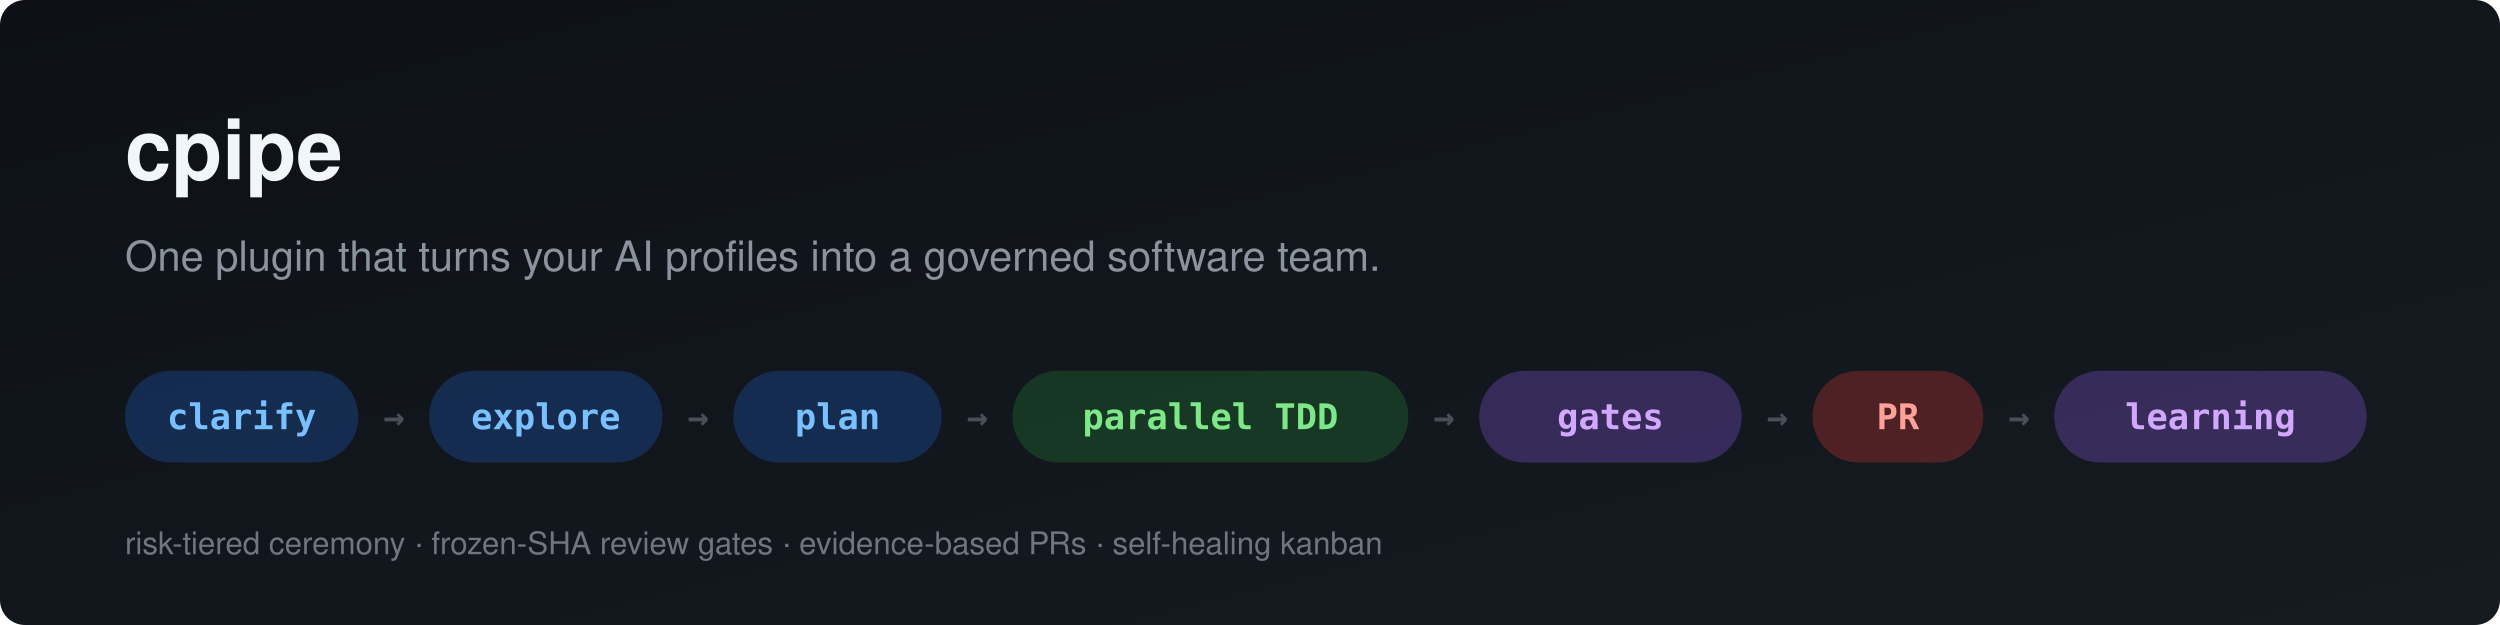
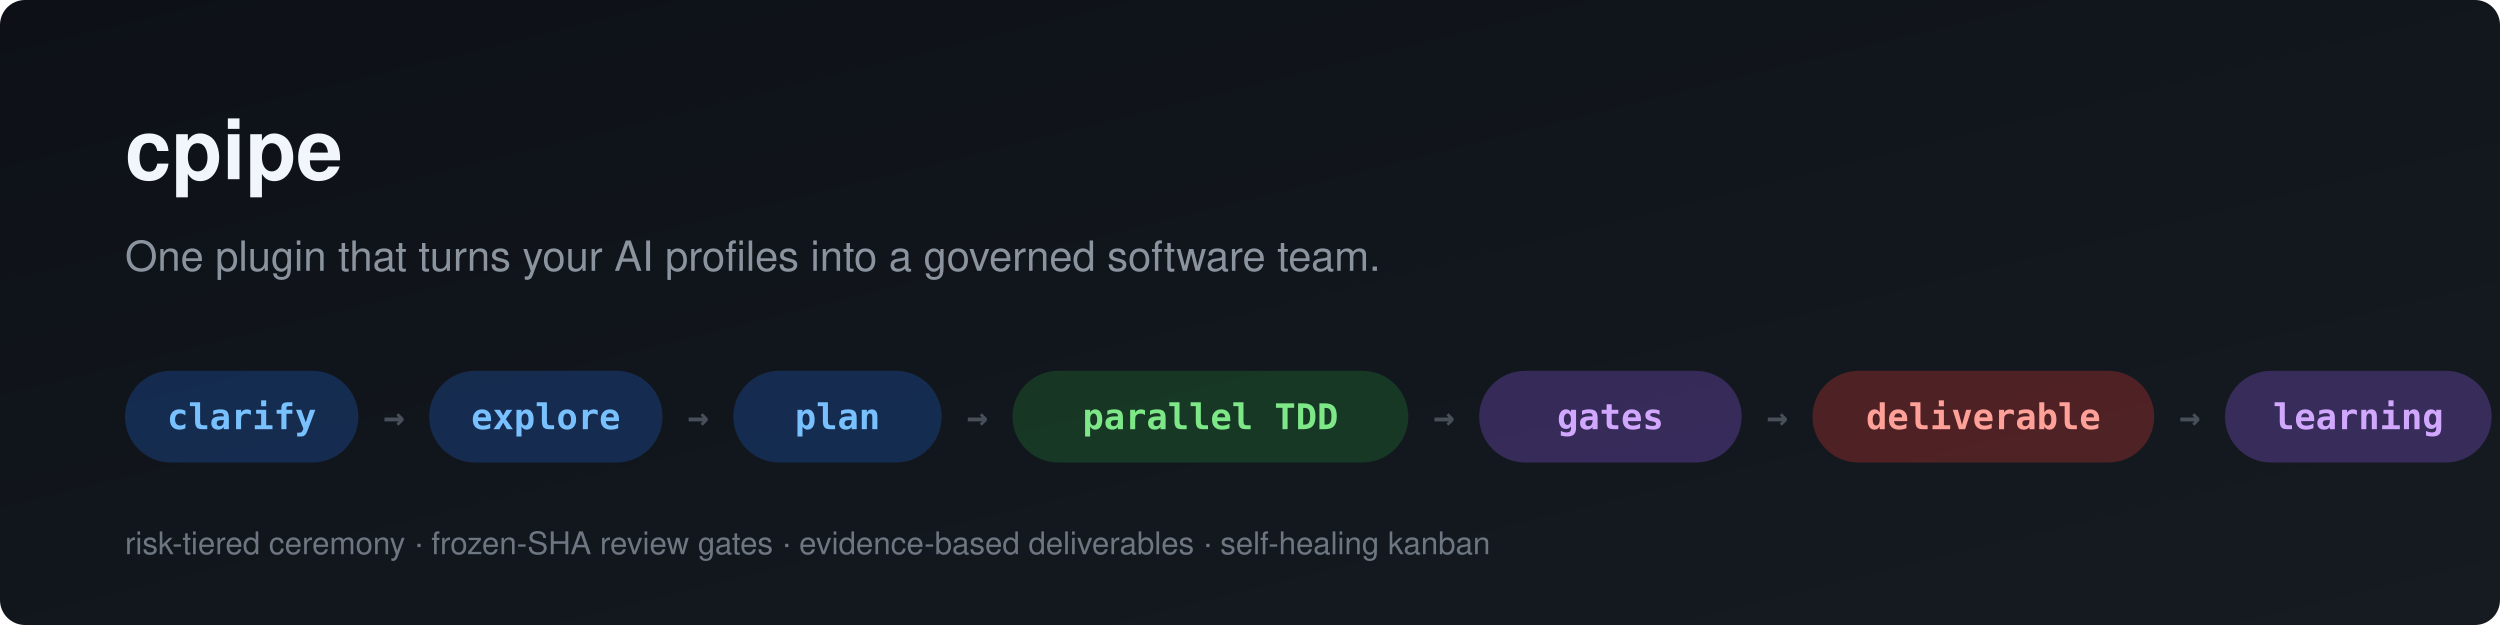
<svg xmlns="http://www.w3.org/2000/svg" width="1200" height="300" viewBox="0 0 1200 300" role="img" aria-label="cpipe">
  <defs>
    <linearGradient id="bg" x1="0" y1="0" x2="1" y2="1">
      <stop offset="0%" stop-color="#0d1117" />
      <stop offset="100%" stop-color="#161b22" />
    </linearGradient>
  </defs>
  <rect width="1200" height="300" rx="12" fill="url(#bg)" />
  <text x="60" y="86" font-family="-apple-system,Segoe UI,Helvetica,Arial,sans-serif" font-size="40" font-weight="700" fill="#f0f6fc">cpipe</text>
  <text x="60" y="130" font-family="-apple-system,Segoe UI,Helvetica,Arial,sans-serif" font-size="20" fill="#8b949e">One plugin that turns your AI profiles into a governed software team.</text>
  <g font-family="SF Mono,Menlo,Consolas,monospace" font-size="17" font-weight="600">
    <rect x="60" y="178" width="112" height="44" rx="22" fill="#1f6feb" opacity="0.25" />
    <text x="116" y="206" fill="#79c0ff" text-anchor="middle">clarify</text>
    <text x="184" y="206" fill="#484f58">→</text>
    <rect x="206" y="178" width="112" height="44" rx="22" fill="#1f6feb" opacity="0.25" />
    <text x="262" y="206" fill="#79c0ff" text-anchor="middle">explore</text>
    <text x="330" y="206" fill="#484f58">→</text>
    <rect x="352" y="178" width="100" height="44" rx="22" fill="#1f6feb" opacity="0.25" />
    <text x="402" y="206" fill="#79c0ff" text-anchor="middle">plan</text>
    <text x="464" y="206" fill="#484f58">→</text>
    <rect x="486" y="178" width="190" height="44" rx="22" fill="#238636" opacity="0.3" />
    <text x="581" y="206" fill="#7ee787" text-anchor="middle">parallel TDD</text>
    <text x="688" y="206" fill="#484f58">→</text>
    <rect x="710" y="178" width="126" height="44" rx="22" fill="#8957e5" opacity="0.3" />
    <text x="773" y="206" fill="#d2a8ff" text-anchor="middle">gates</text>
    <text x="848" y="206" fill="#484f58">→</text>
-     <rect x="870" y="178" width="82" height="44" rx="22" fill="#da3633" opacity="0.3" />
-     <text x="911" y="206" fill="#ffa198" text-anchor="middle">PR</text>
-     <text x="964" y="206" fill="#484f58">→</text>
-     <rect x="986" y="178" width="150" height="44" rx="22" fill="#8957e5" opacity="0.3" />
-     <text x="1061" y="206" fill="#d2a8ff" text-anchor="middle">learning</text>
+     <rect x="870" y="178" width="164" height="44" rx="22" fill="#da3633" opacity="0.3" />
+     <text x="952" y="206" fill="#ffa198" text-anchor="middle">deliverable</text>
+     <text x="1046" y="206" fill="#484f58">→</text>
+     <rect x="1068" y="178" width="128" height="44" rx="22" fill="#8957e5" opacity="0.3" />
+     <text x="1132" y="206" fill="#d2a8ff" text-anchor="middle">learning</text>
  </g>
-   <text x="60" y="266" font-family="-apple-system,Segoe UI,Helvetica,Arial,sans-serif" font-size="15" fill="#6e7681">risk-tiered ceremony · frozen-SHA review gates · evidence-based PRs · self-healing kanban</text>
+   <text x="60" y="266" font-family="-apple-system,Segoe UI,Helvetica,Arial,sans-serif" font-size="15" fill="#6e7681">risk-tiered ceremony · frozen-SHA review gates · evidence-based deliverables · self-healing kanban</text>
</svg>
